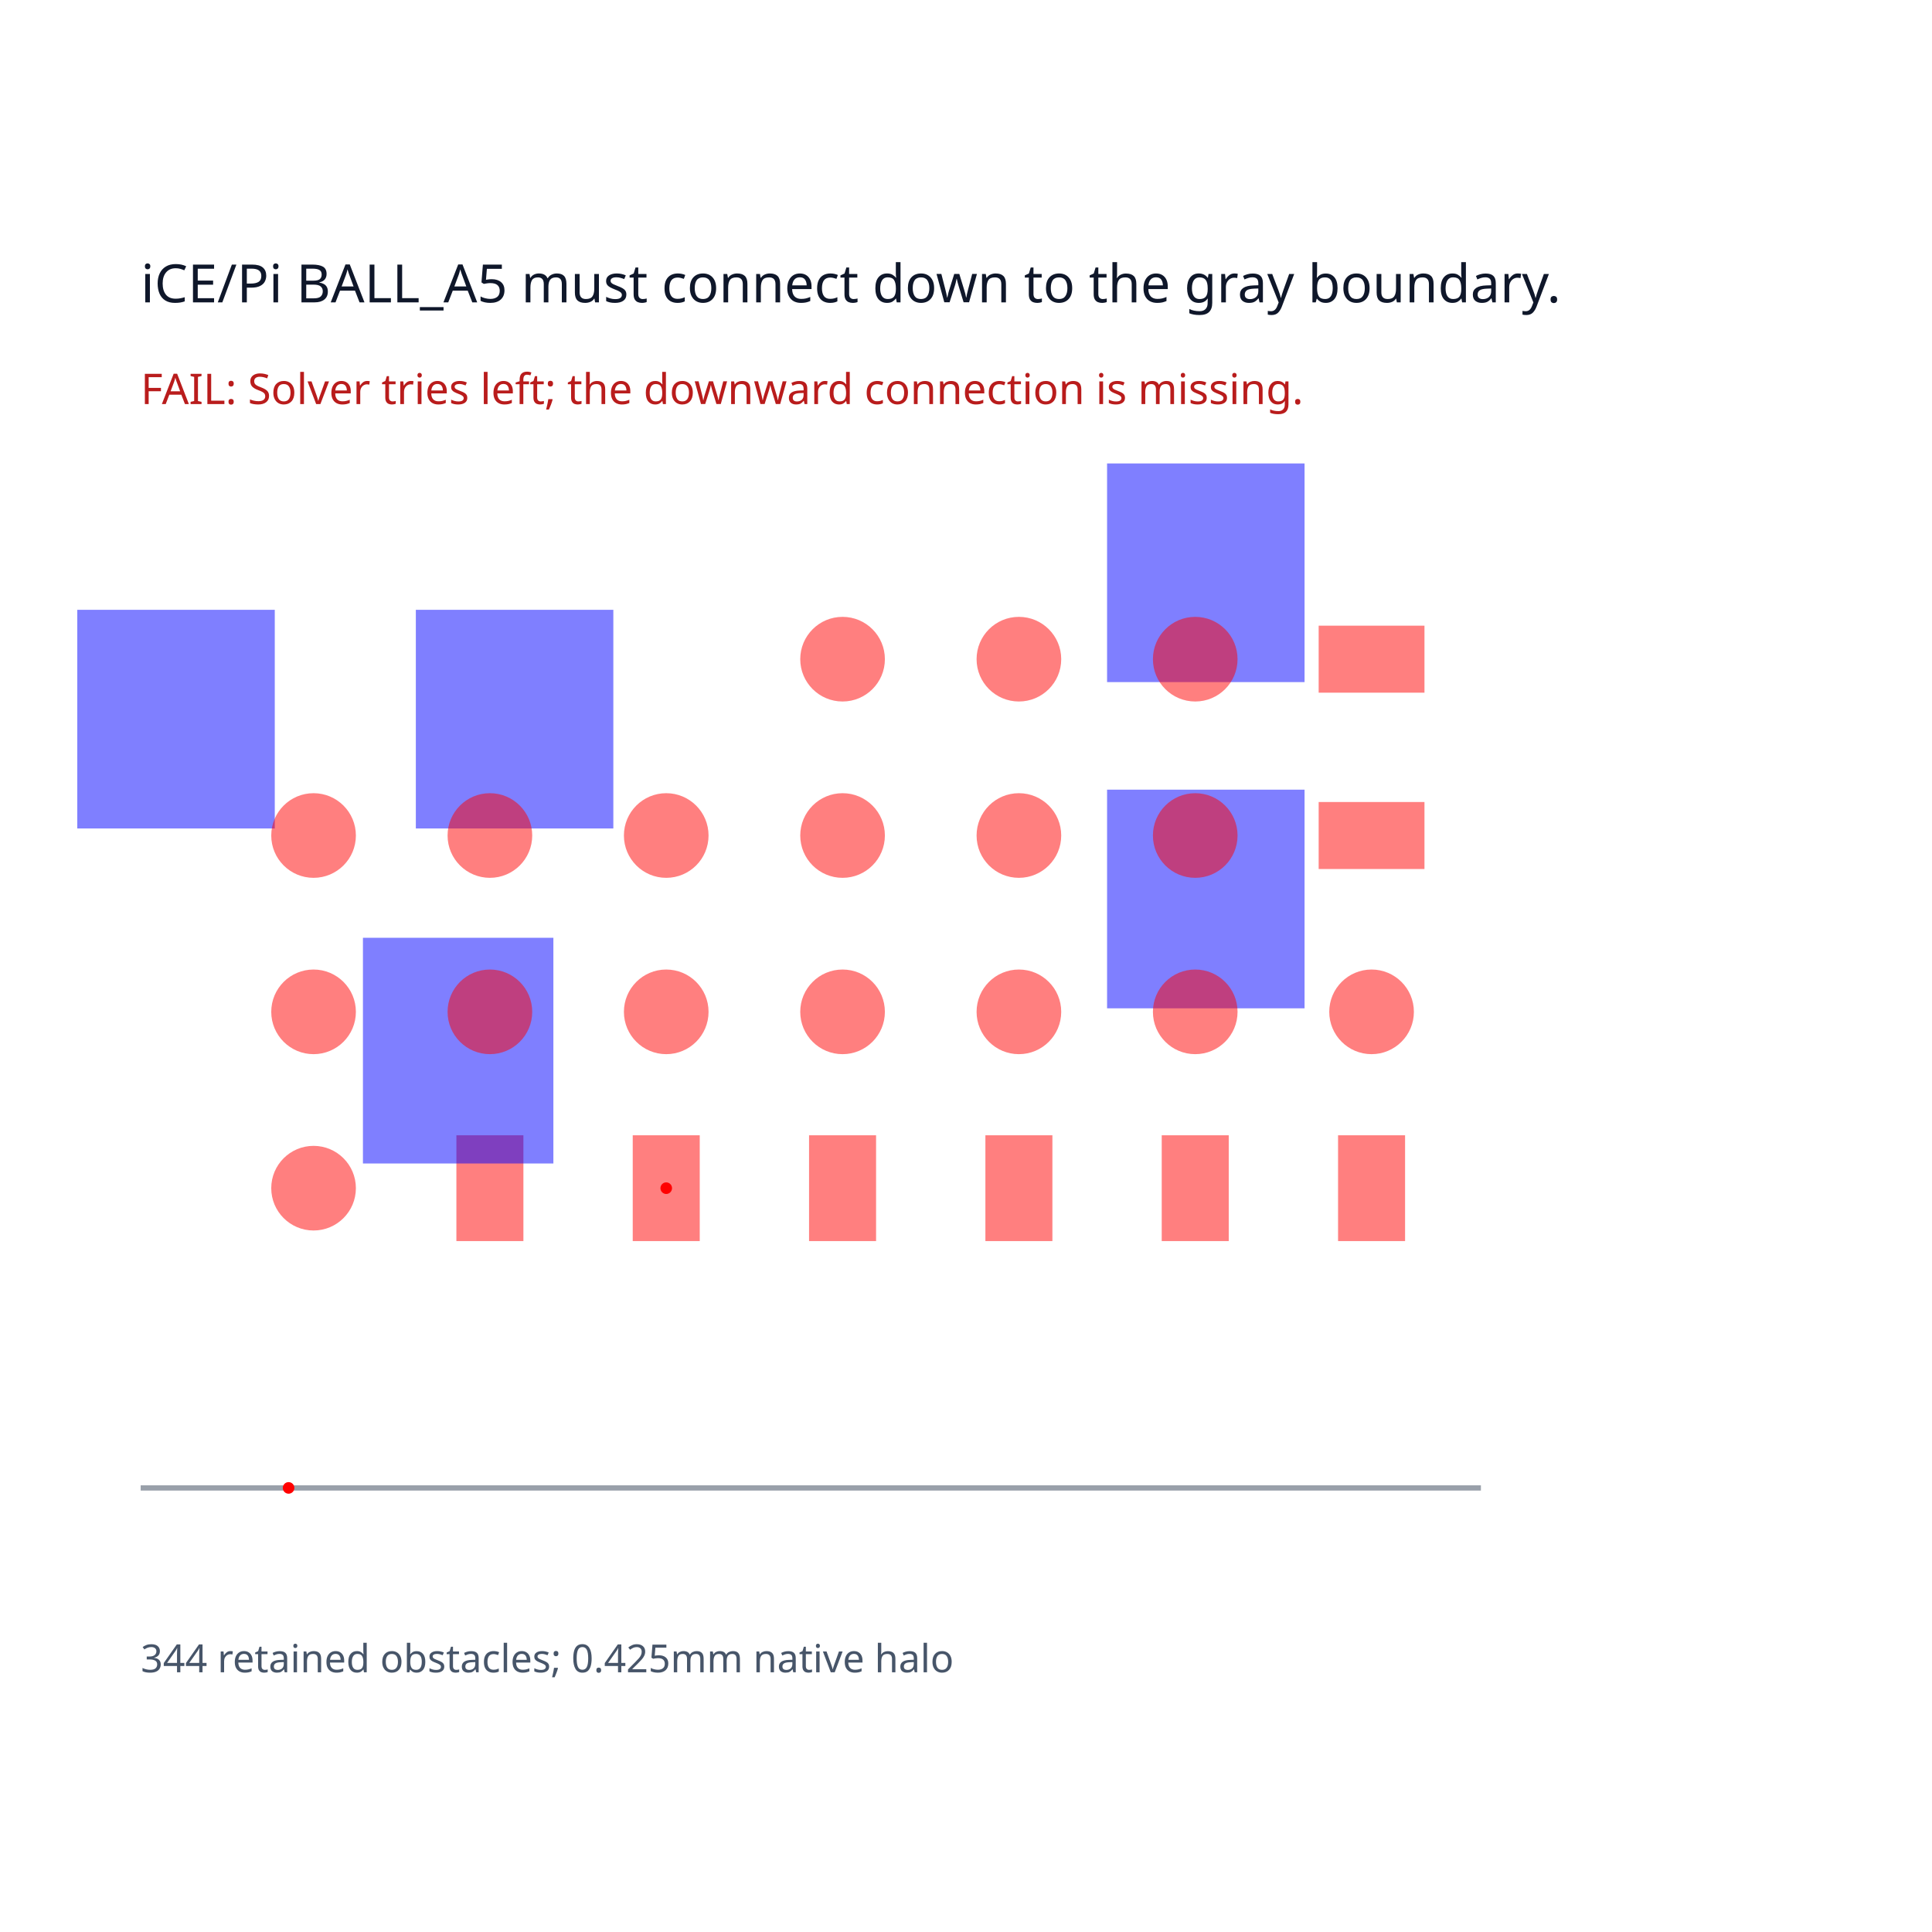
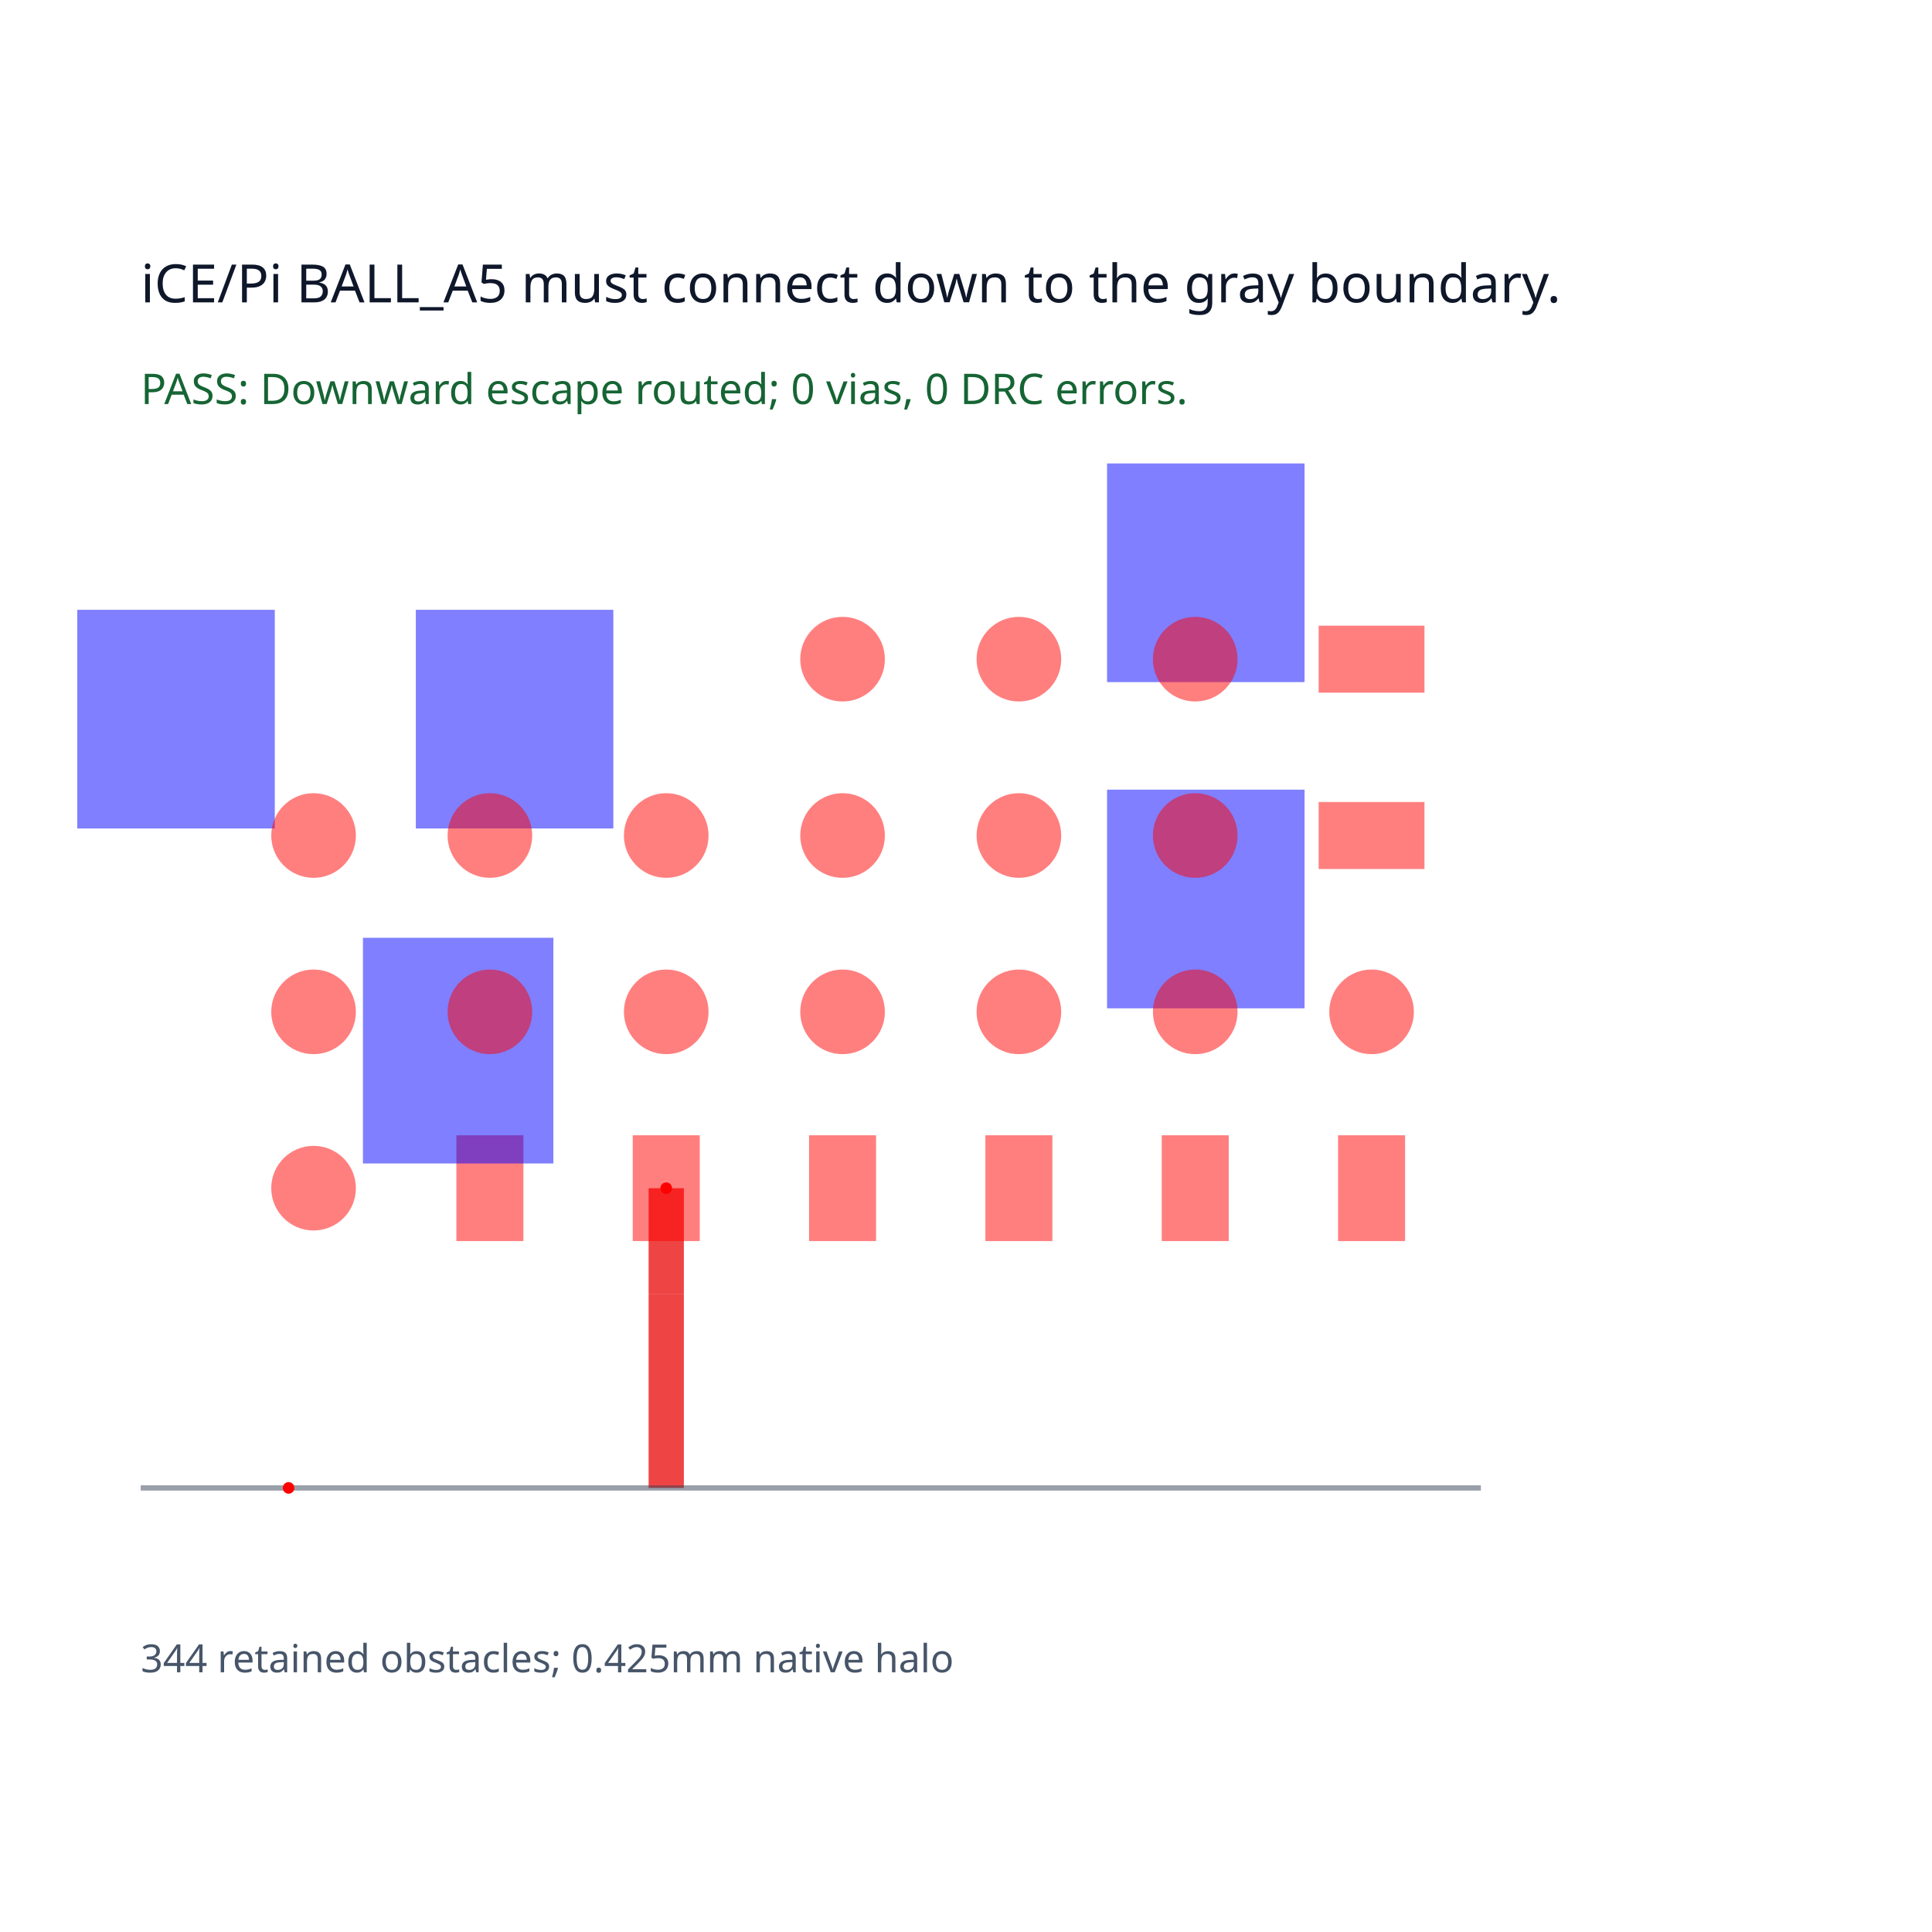
<svg xmlns="http://www.w3.org/2000/svg" width="1000" height="1000" viewBox="0 0 1000 1000">
  <rect width="100%" height="100%" fill="white" />
+   <g>
+     <polyline data-points="2.489999999998758,11.329999999999984 2.489999999998758,11.028999999999984" data-type="line" data-label="" points="344.841,615 344.841,669.944" fill="none" stroke="#ef4444" stroke-linejoin="round" stroke-width="18.254" />
+   </g>
+   <g>
+     <polyline data-points="2.489999999998758,11.028999999999984 2.489999999998758,11.028999999999984" data-type="line" data-label="" points="344.841,669.944 344.841,669.944" fill="none" stroke="#ef4444" stroke-linejoin="round" stroke-width="18.254" />
+   </g>
+   <g>
+     <polyline data-points="2.489999999998758,11.028999999999984 2.489999999998758,10.479999999999983" data-type="line" data-label="" points="344.841,669.944 344.841,770.159" fill="none" stroke="#ef4444" stroke-linejoin="round" stroke-width="18.254" />
+   </g>
  <g>
    <polyline data-points="1,10.479999999999983 4.8,10.479999999999983" data-type="line" data-label="Original shared breakout boundary" points="72.857,770.159 766.508,770.159" fill="none" stroke="#334155" stroke-linejoin="round" stroke-width="2.738" stroke-dasharray="0.05 0.05" />
  </g>
  <g>
    <rect data-type="rect" data-label="top" data-x="4.4899999999987585" data-y="11.329999999999984" data-ccw-rotation-degrees="180" x="692.579" y="587.619" width="34.683" height="54.762" fill="rgba(255,0,0,0.5)" stroke="black" stroke-width="0.005" transform="rotate(180 709.9206 615)" />
  </g>
  <g>
    <rect data-type="rect" data-label="top" data-x="3.989999999998758" data-y="11.329999999999984" data-ccw-rotation-degrees="180" x="601.31" y="587.619" width="34.683" height="54.762" fill="rgba(255,0,0,0.5)" stroke="black" stroke-width="0.005" transform="rotate(180 618.6508 615)" />
  </g>
  <g>
    <rect data-type="rect" data-label="top" data-x="3.489999999998758" data-y="11.329999999999984" data-ccw-rotation-degrees="180" x="510.04" y="587.619" width="34.683" height="54.762" fill="rgba(255,0,0,0.5)" stroke="black" stroke-width="0.005" transform="rotate(180 527.381 615)" />
  </g>
  <g>
    <rect data-type="rect" data-label="top" data-x="2.989999999998758" data-y="11.329999999999984" data-ccw-rotation-degrees="180" x="418.77" y="587.619" width="34.683" height="54.762" fill="rgba(255,0,0,0.5)" stroke="black" stroke-width="0.005" transform="rotate(180 436.1111 615)" />
  </g>
  <g>
    <rect data-type="rect" data-label="top breakout:pcb_breakout_point_0" data-x="2.489999999998758" data-y="11.329999999999984" data-ccw-rotation-degrees="180" x="327.5" y="587.619" width="34.683" height="54.762" fill="rgba(255,0,0,0.5)" stroke="black" stroke-width="0.005" transform="rotate(180 344.8413 615)" />
  </g>
  <g>
    <rect data-type="rect" data-label="top" data-x="1.989999999998758" data-y="11.329999999999984" data-ccw-rotation-degrees="180" x="236.23" y="587.619" width="34.683" height="54.762" fill="rgba(255,0,0,0.5)" stroke="black" stroke-width="0.005" transform="rotate(180 253.5714 615)" />
  </g>
  <g>
    <rect data-type="rect" data-label="top" data-x="4.4899999999987585" data-y="12.329999999999984" data-ccw-rotation-degrees="180" x="682.54" y="415.119" width="54.762" height="34.683" fill="rgba(255,0,0,0.5)" stroke="black" stroke-width="0.005" transform="rotate(180 709.9206 432.4603)" />
  </g>
  <g>
    <rect data-type="rect" data-label="top" data-x="4.4899999999987585" data-y="12.829999999999984" data-ccw-rotation-degrees="180" x="682.54" y="323.849" width="54.762" height="34.683" fill="rgba(255,0,0,0.5)" stroke="black" stroke-width="0.005" transform="rotate(180 709.9206 341.1905)" />
  </g>
  <g>
    <rect data-type="rect" data-label="bottom" data-x="4.019999999998749" data-y="13.074999999999989" x="573.016" y="239.881" width="102.222" height="113.175" fill="rgba(0,0,255,0.5)" stroke="black" stroke-width="0.005" />
  </g>
  <g>
    <rect data-type="rect" data-label="bottom" data-x="1.8999999999987642" data-y="11.719999999999985" x="187.857" y="485.397" width="98.571" height="116.825" fill="rgba(0,0,255,0.5)" stroke="black" stroke-width="0.005" />
  </g>
  <g>
    <rect data-type="rect" data-label="bottom" data-x="1.099999999998762" data-y="12.659999999999982" x="40" y="315.635" width="102.222" height="113.175" fill="rgba(0,0,255,0.5)" stroke="black" stroke-width="0.005" />
  </g>
  <g>
    <rect data-type="rect" data-label="bottom" data-x="2.059999999998762" data-y="12.659999999999982" x="215.238" y="315.635" width="102.222" height="113.175" fill="rgba(0,0,255,0.5)" stroke="black" stroke-width="0.005" />
  </g>
  <g>
    <rect data-type="rect" data-label="bottom" data-x="4.019999999998749" data-y="12.149999999999991" x="573.016" y="408.73" width="102.222" height="113.175" fill="rgba(0,0,255,0.5)" stroke="black" stroke-width="0.005" />
  </g>
  <circle data-type="circle" data-label="" data-x="1.489999999998758" data-y="11.329999999999984" cx="162.302" cy="615" r="21.905" fill="rgba(255,0,0,0.5)" stroke="black" stroke-width="0.005" />
  <circle data-type="circle" data-label="" data-x="4.4899999999987585" data-y="11.829999999999984" cx="709.921" cy="523.73" r="21.905" fill="rgba(255,0,0,0.5)" stroke="black" stroke-width="0.005" />
  <circle data-type="circle" data-label="" data-x="3.989999999998758" data-y="11.829999999999984" cx="618.651" cy="523.73" r="21.905" fill="rgba(255,0,0,0.5)" stroke="black" stroke-width="0.005" />
  <circle data-type="circle" data-label="" data-x="3.489999999998758" data-y="11.829999999999984" cx="527.381" cy="523.73" r="21.905" fill="rgba(255,0,0,0.5)" stroke="black" stroke-width="0.005" />
  <circle data-type="circle" data-label="" data-x="2.989999999998758" data-y="11.829999999999984" cx="436.111" cy="523.73" r="21.905" fill="rgba(255,0,0,0.5)" stroke="black" stroke-width="0.005" />
  <circle data-type="circle" data-label="" data-x="2.489999999998758" data-y="11.829999999999984" cx="344.841" cy="523.73" r="21.905" fill="rgba(255,0,0,0.5)" stroke="black" stroke-width="0.005" />
  <circle data-type="circle" data-label="" data-x="1.989999999998758" data-y="11.829999999999984" cx="253.571" cy="523.73" r="21.905" fill="rgba(255,0,0,0.5)" stroke="black" stroke-width="0.005" />
  <circle data-type="circle" data-label="" data-x="1.489999999998758" data-y="11.829999999999984" cx="162.302" cy="523.73" r="21.905" fill="rgba(255,0,0,0.5)" stroke="black" stroke-width="0.005" />
  <circle data-type="circle" data-label="" data-x="3.989999999998758" data-y="12.329999999999984" cx="618.651" cy="432.46" r="21.905" fill="rgba(255,0,0,0.5)" stroke="black" stroke-width="0.005" />
  <circle data-type="circle" data-label="" data-x="3.489999999998758" data-y="12.329999999999984" cx="527.381" cy="432.46" r="21.905" fill="rgba(255,0,0,0.5)" stroke="black" stroke-width="0.005" />
  <circle data-type="circle" data-label="" data-x="2.9899999999987585" data-y="12.329999999999984" cx="436.111" cy="432.46" r="21.905" fill="rgba(255,0,0,0.5)" stroke="black" stroke-width="0.005" />
  <circle data-type="circle" data-label="" data-x="2.4899999999987585" data-y="12.329999999999984" cx="344.841" cy="432.46" r="21.905" fill="rgba(255,0,0,0.5)" stroke="black" stroke-width="0.005" />
  <circle data-type="circle" data-label="" data-x="1.9899999999987583" data-y="12.329999999999984" cx="253.571" cy="432.46" r="21.905" fill="rgba(255,0,0,0.5)" stroke="black" stroke-width="0.005" />
  <circle data-type="circle" data-label="" data-x="1.4899999999987583" data-y="12.329999999999984" cx="162.302" cy="432.46" r="21.905" fill="rgba(255,0,0,0.5)" stroke="black" stroke-width="0.005" />
  <circle data-type="circle" data-label="" data-x="3.9899999999987585" data-y="12.829999999999984" cx="618.651" cy="341.19" r="21.905" fill="rgba(255,0,0,0.5)" stroke="black" stroke-width="0.005" />
  <circle data-type="circle" data-label="" data-x="3.4899999999987585" data-y="12.829999999999984" cx="527.381" cy="341.19" r="21.905" fill="rgba(255,0,0,0.5)" stroke="black" stroke-width="0.005" />
  <circle data-type="circle" data-label="" data-x="2.9899999999987585" data-y="12.829999999999984" cx="436.111" cy="341.19" r="21.905" fill="rgba(255,0,0,0.5)" stroke="black" stroke-width="0.005" />
  <text data-type="text" data-label="iCE/Pi BALL_A5 must connect down to the gray boundary." data-x="1" data-y="13.899999999999999" x="72.857" y="145.873" fill="#0f172a" font-size="27.381" font-family="sans-serif" text-anchor="start" dominant-baseline="central">iCE/Pi BALL_A5 must connect down to the gray boundary.</text>
-   <text data-type="text" data-label="FAIL: Solver tries left; the downward connection is missing." data-x="1" data-y="13.6" x="72.857" y="200.635" fill="#b91c1c" font-size="21.905" font-family="sans-serif" text-anchor="start" dominant-baseline="central">FAIL: Solver tries left; the downward connection is missing.</text>
+   <text data-type="text" data-label="PASS: Downward escape routed; 0 vias, 0 DRC errors." data-x="1" data-y="13.6" x="72.857" y="200.635" fill="#166534" font-size="21.905" font-family="sans-serif" text-anchor="start" dominant-baseline="central">PASS: Downward escape routed; 0 vias, 0 DRC errors.</text>
  <text data-type="text" data-label="344 retained obstacles; 0.425mm native halo" data-x="1" data-y="10" x="72.857" y="857.778" fill="#475569" font-size="20.079" font-family="sans-serif" text-anchor="start" dominant-baseline="central">344 retained obstacles; 0.425mm native halo</text>
  <g>
    <circle data-type="point" data-label="breakout:pcb_breakout_point_0 breakout:pcb_breakout_point_0 top" data-x="2.489999999998758" data-y="11.329999999999984" cx="344.841" cy="615" r="3" fill="hsl(0, 100%, 50%)" />
  </g>
  <g>
    <circle data-type="point" data-label="breakout:pcb_breakout_point_0 breakout:pcb_breakout_point_0 bottom" data-x="1.4191666666654248" data-y="10.480099999999982" cx="149.372" cy="770.14" r="3" fill="hsl(0, 100%, 50%)" />
  </g>
  <g id="crosshair" style="display: none">
    <line id="crosshair-h" y1="0" y2="1000" stroke="#666" stroke-width="0.5" />
    <line id="crosshair-v" x1="0" x2="1000" stroke="#666" stroke-width="0.5" />
    <text id="coordinates" font-family="monospace" font-size="12" fill="#666" />
  </g>
</svg>
